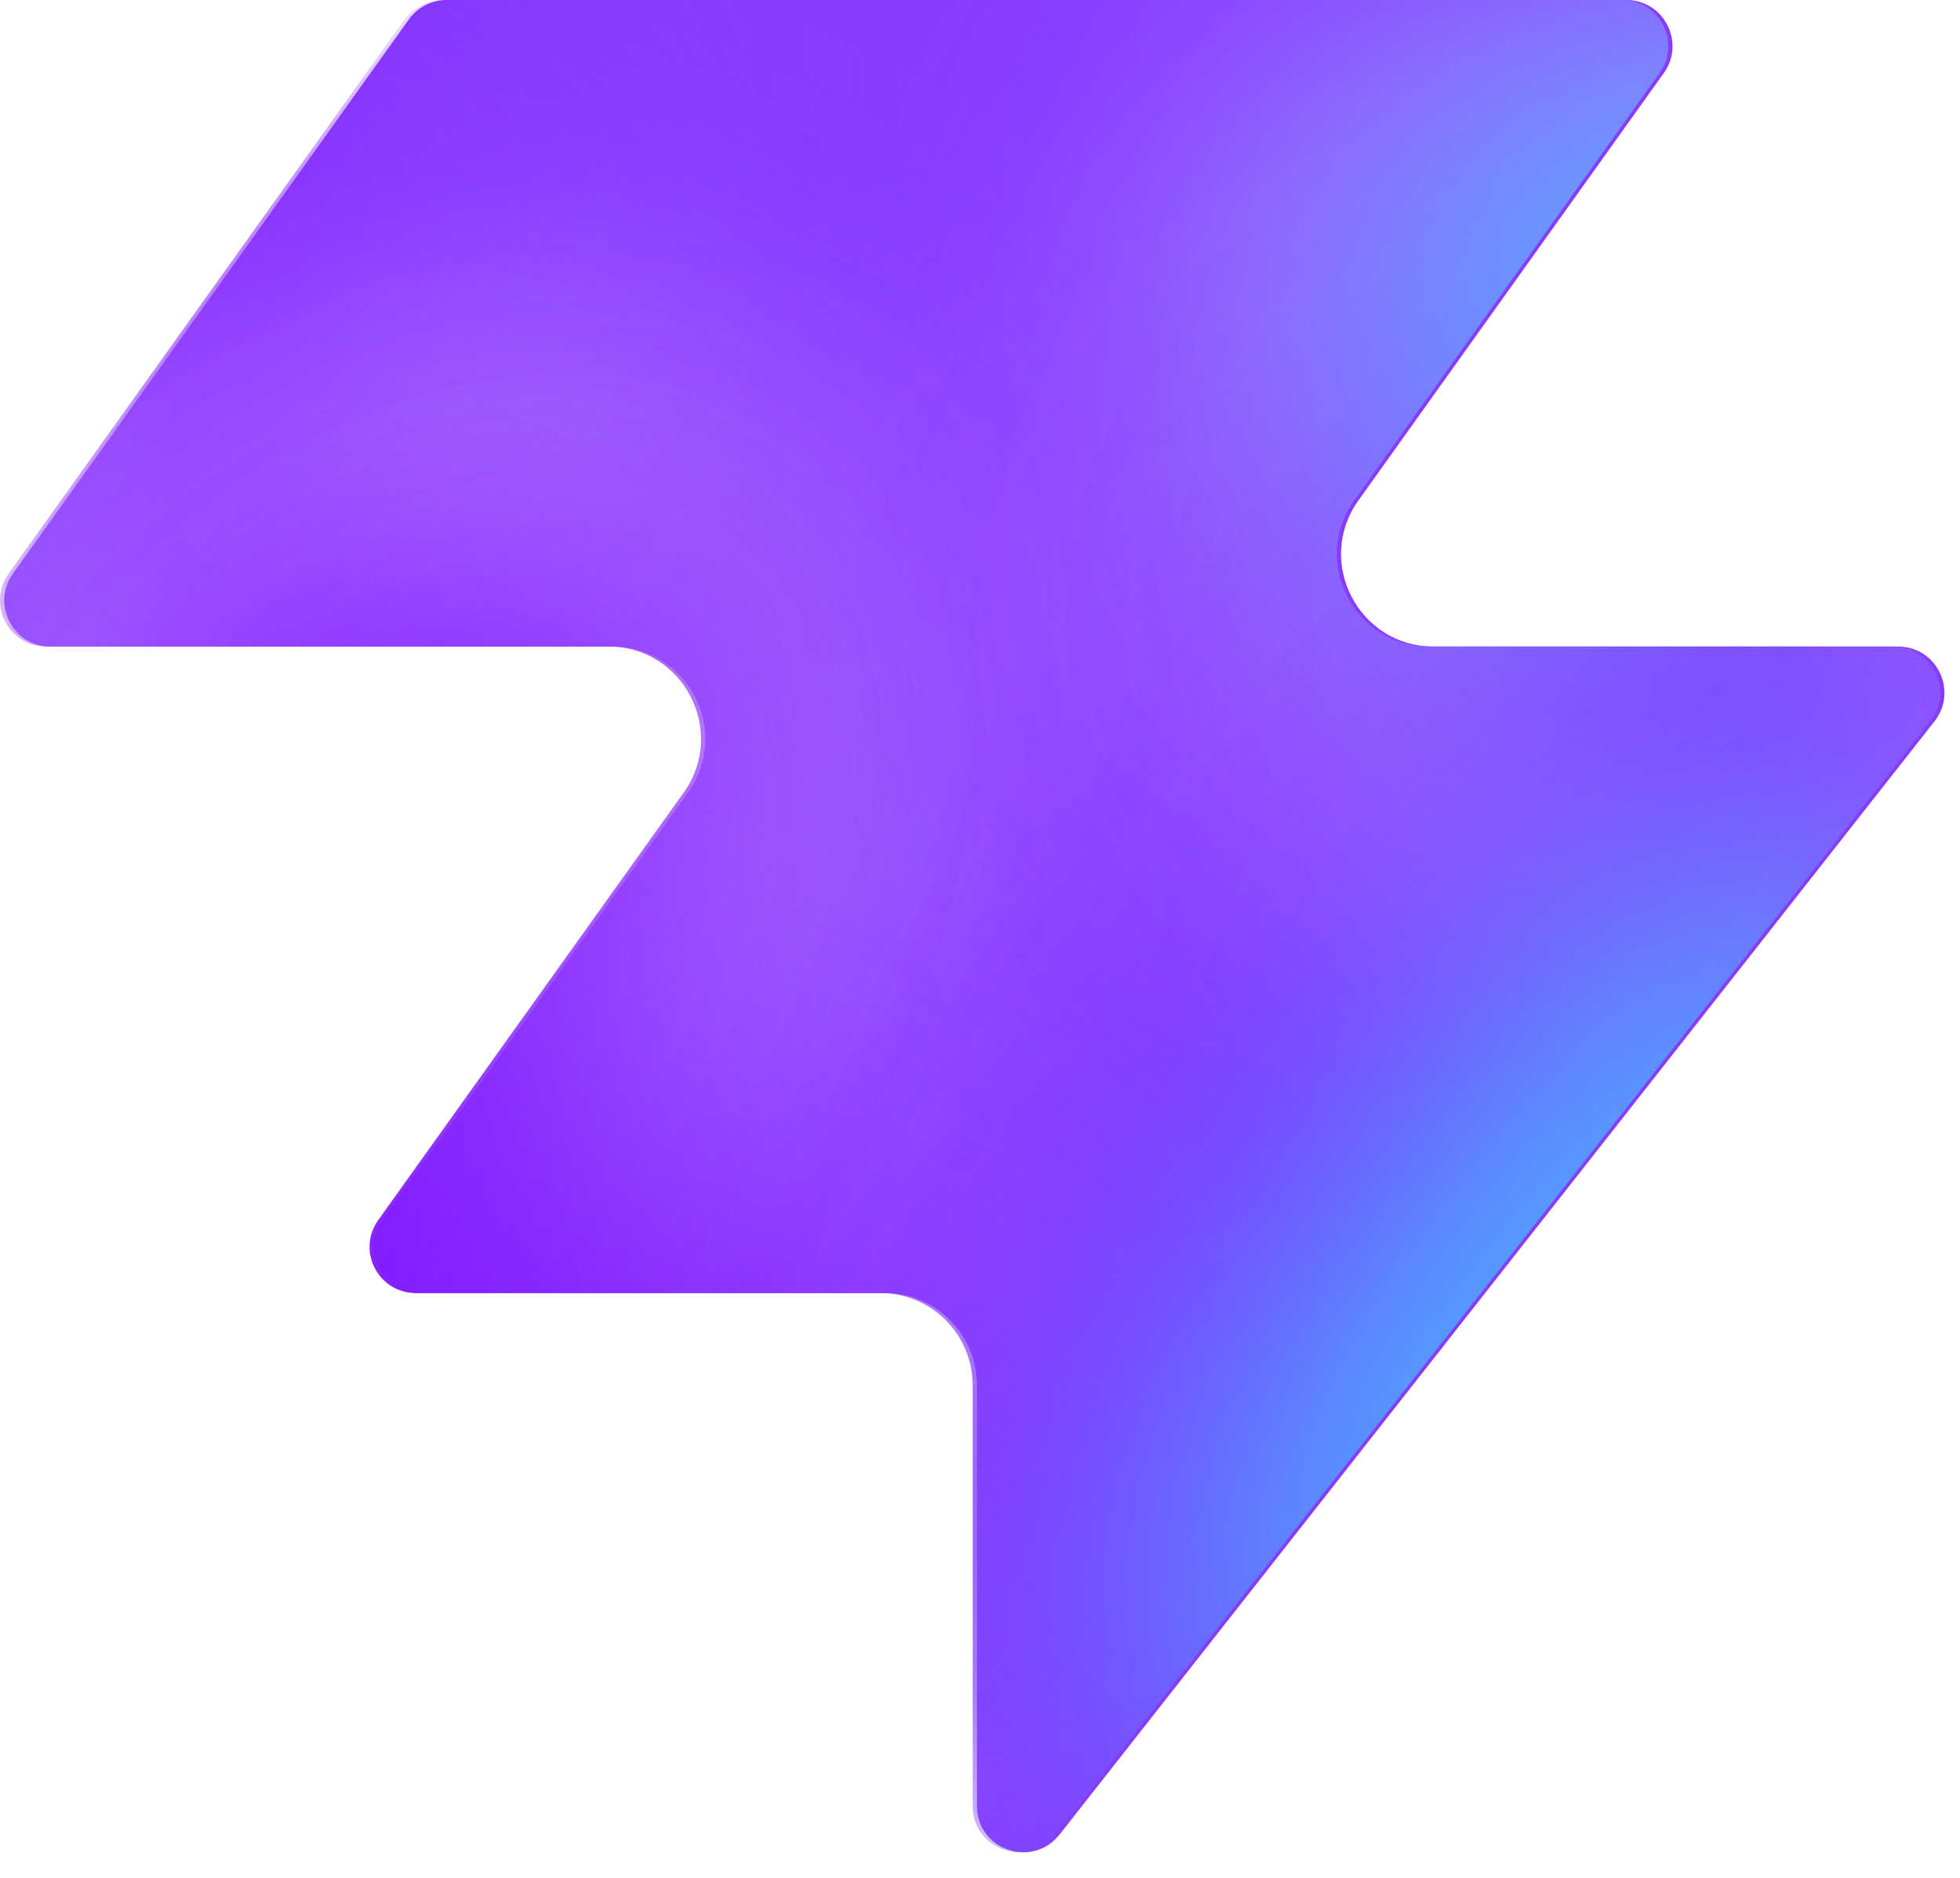
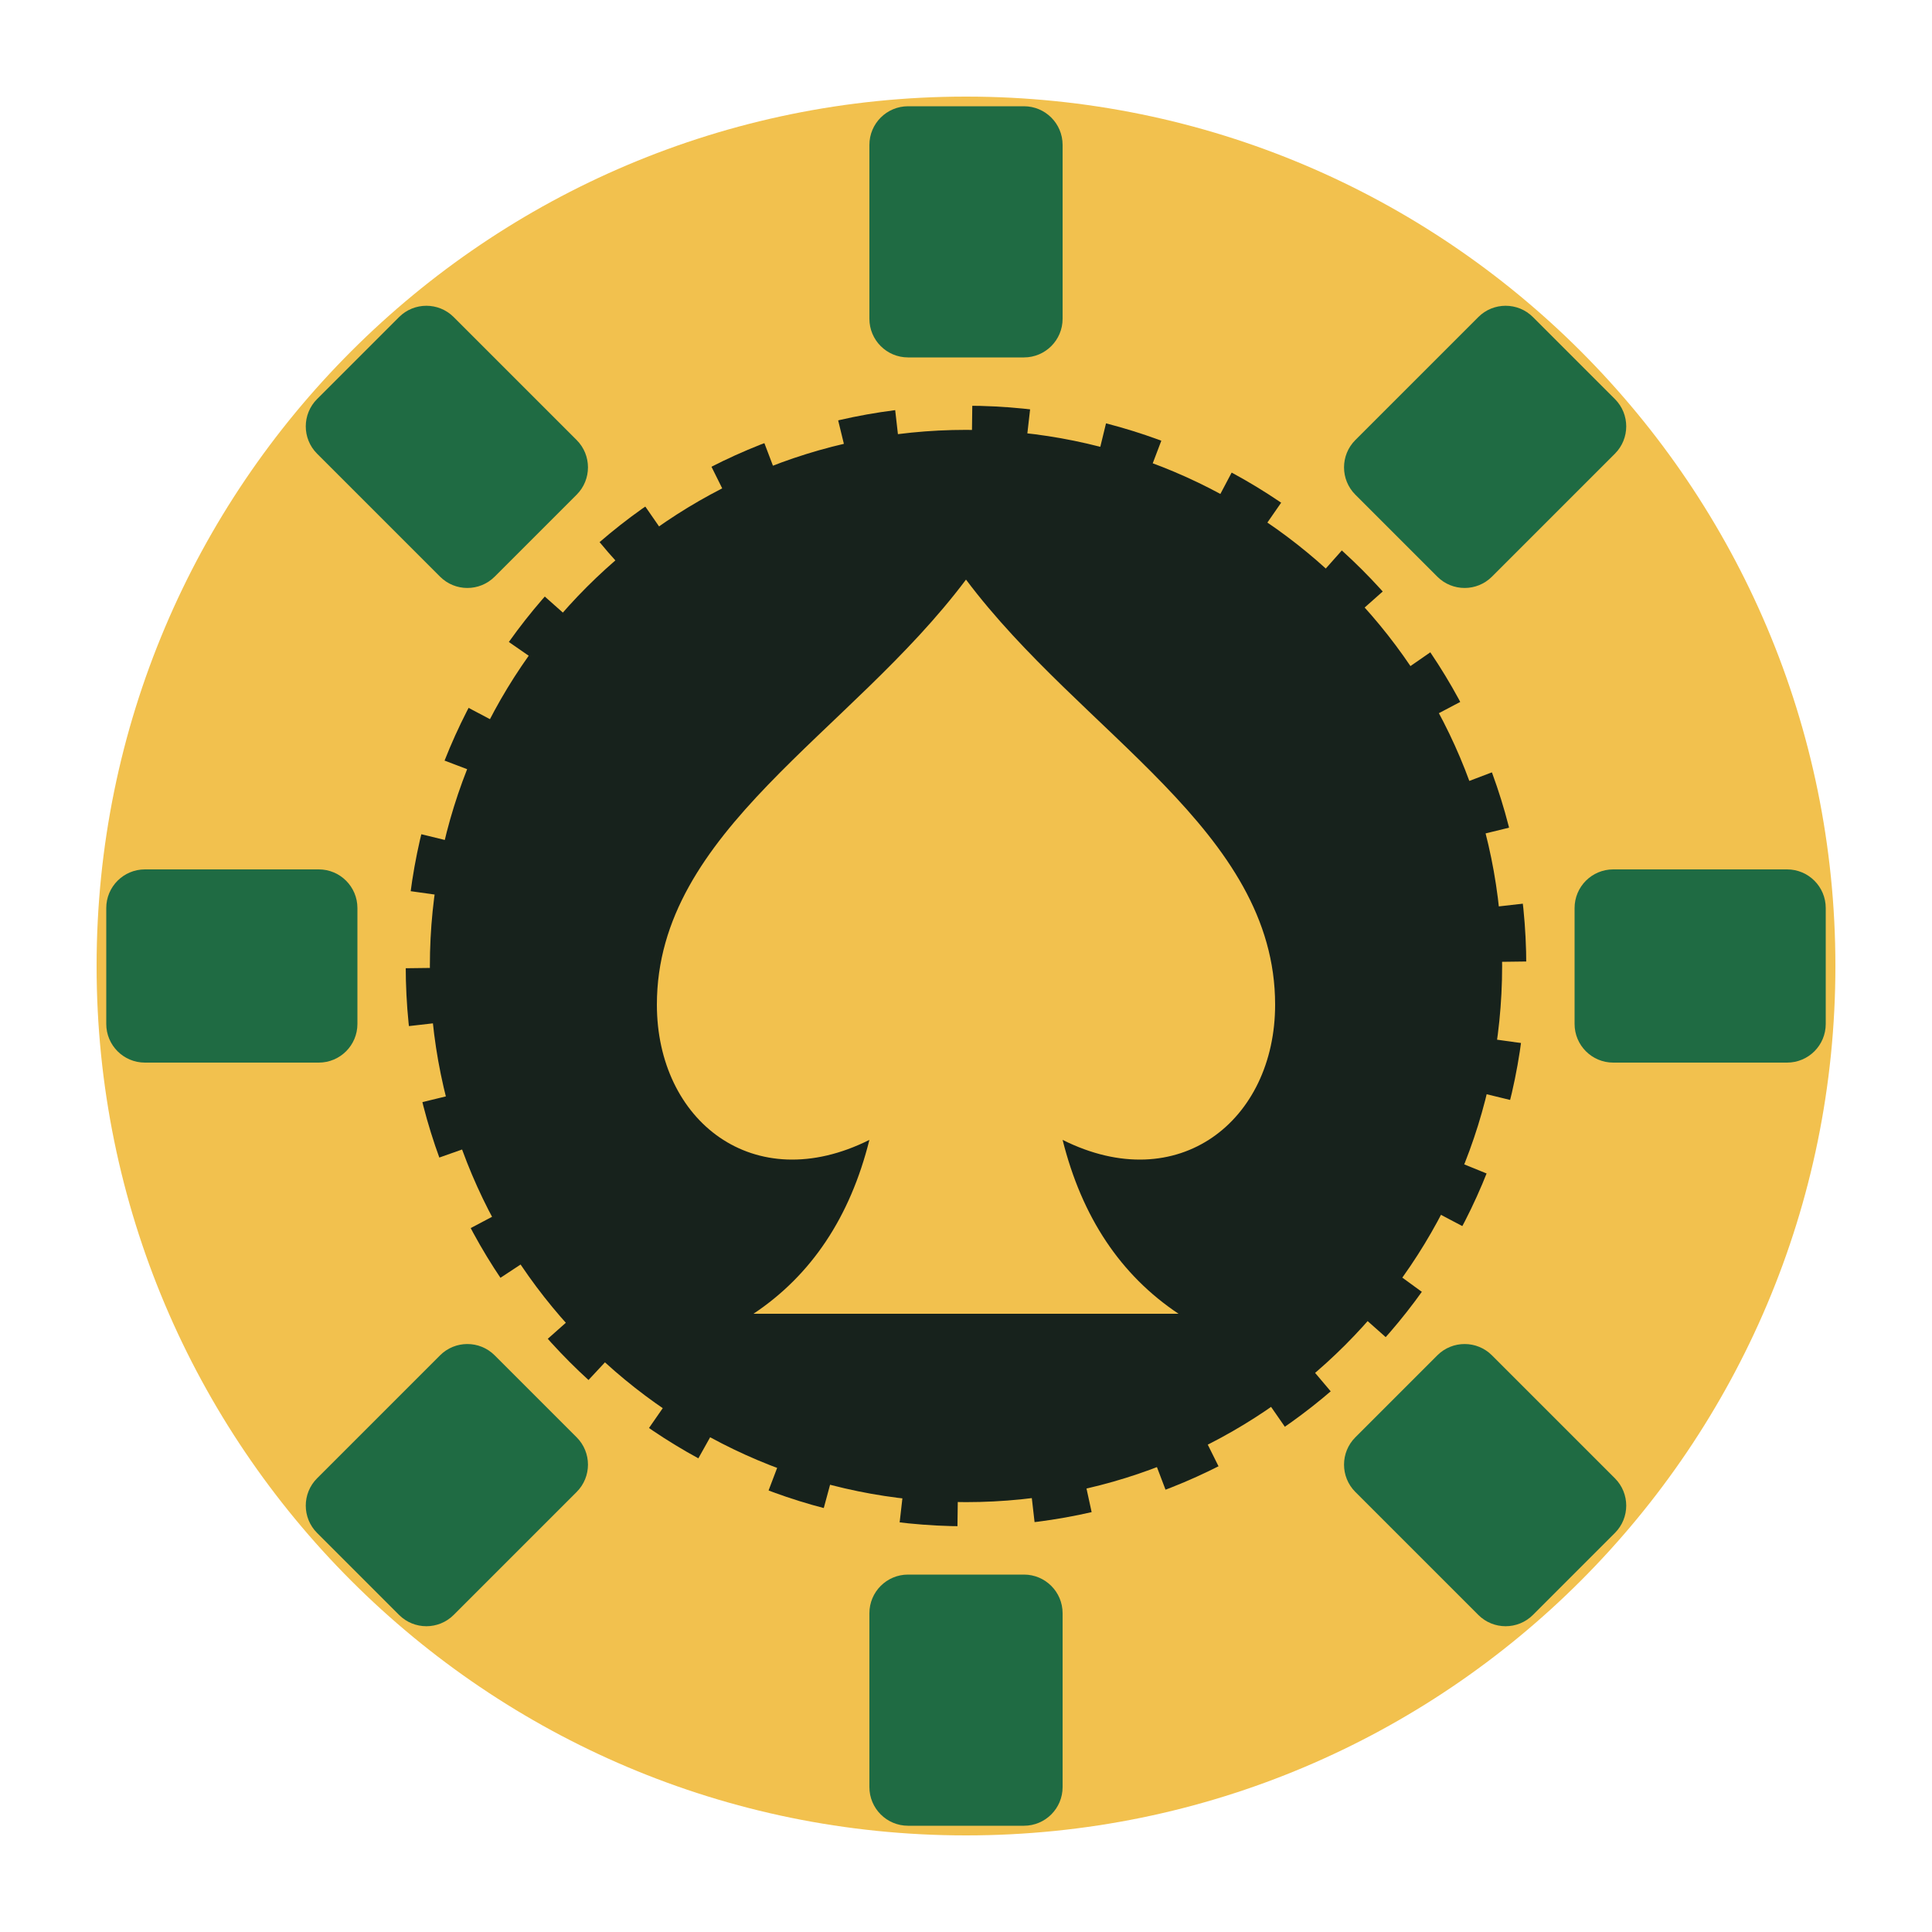
- <svg xmlns="http://www.w3.org/2000/svg" width="48" height="46" fill="none" viewBox="0 0 48 46">
-   <path fill="#863bff" d="M25.946 44.938c-.664.845-2.021.375-2.021-.698V33.937a2.26 2.26 0 0 0-2.262-2.262H10.287c-.92 0-1.456-1.04-.92-1.788l7.48-10.471c1.07-1.497 0-3.578-1.842-3.578H1.237c-.92 0-1.456-1.04-.92-1.788L10.013.474c.214-.297.556-.474.92-.474h28.894c.92 0 1.456 1.04.92 1.788l-7.48 10.471c-1.07 1.498 0 3.579 1.842 3.579h11.377c.943 0 1.473 1.088.89 1.83L25.947 44.94z" style="fill:#863bff;fill:color(display-p3 .525 .23 1);fill-opacity:1" />
-   <mask id="a" width="48" height="46" x="0" y="0" maskUnits="userSpaceOnUse" style="mask-type:alpha">
-     <path fill="#000" d="M25.842 44.938c-.664.844-2.021.375-2.021-.698V33.937a2.26 2.26 0 0 0-2.262-2.262H10.183c-.92 0-1.456-1.04-.92-1.788l7.48-10.471c1.07-1.498 0-3.579-1.842-3.579H1.133c-.92 0-1.456-1.04-.92-1.787L9.91.473c.214-.297.556-.474.92-.474h28.894c.92 0 1.456 1.04.92 1.788l-7.48 10.471c-1.07 1.498 0 3.578 1.842 3.578h11.377c.943 0 1.473 1.088.89 1.832L25.843 44.94z" style="fill:#000;fill-opacity:1" />
-   </mask>
-   <g mask="url(#a)">
-     <g filter="url(#b)">
-       <ellipse cx="5.508" cy="14.704" fill="#ede6ff" rx="5.508" ry="14.704" style="fill:#ede6ff;fill:color(display-p3 .927 .903 1);fill-opacity:1" transform="matrix(.00324 1 1 -.00324 -4.47 31.516)" />
+ <svg xmlns="http://www.w3.org/2000/svg" viewBox="0 0 100 100">
+   <defs>
+     <g id="spot">
+       <rect x="45" y="5.5" width="10" height="13" rx="2" />
    </g>
-     <g filter="url(#c)">
-       <ellipse cx="10.399" cy="29.851" fill="#ede6ff" rx="10.399" ry="29.851" style="fill:#ede6ff;fill:color(display-p3 .927 .903 1);fill-opacity:1" transform="matrix(.00324 1 1 -.00324 -39.328 7.883)" />
-     </g>
-     <g filter="url(#d)">
-       <ellipse cx="5.508" cy="30.487" fill="#7e14ff" rx="5.508" ry="30.487" style="fill:#7e14ff;fill:color(display-p3 .492 .077 1);fill-opacity:1" transform="rotate(89.814 -25.913 -14.639)scale(1 -1)" />
-     </g>
-     <g filter="url(#e)">
-       <ellipse cx="5.508" cy="30.599" fill="#7e14ff" rx="5.508" ry="30.599" style="fill:#7e14ff;fill:color(display-p3 .492 .077 1);fill-opacity:1" transform="rotate(89.814 -32.644 -3.334)scale(1 -1)" />
-     </g>
-     <g filter="url(#f)">
-       <ellipse cx="5.508" cy="30.599" fill="#7e14ff" rx="5.508" ry="30.599" style="fill:#7e14ff;fill:color(display-p3 .492 .077 1);fill-opacity:1" transform="matrix(.00324 1 1 -.00324 -34.34 30.47)" />
-     </g>
-     <g filter="url(#g)">
-       <ellipse cx="14.072" cy="22.078" fill="#ede6ff" rx="14.072" ry="22.078" style="fill:#ede6ff;fill:color(display-p3 .927 .903 1);fill-opacity:1" transform="rotate(93.35 24.506 48.493)scale(-1 1)" />
-     </g>
-     <g filter="url(#h)">
-       <ellipse cx="3.47" cy="21.501" fill="#7e14ff" rx="3.47" ry="21.501" style="fill:#7e14ff;fill:color(display-p3 .492 .077 1);fill-opacity:1" transform="rotate(89.009 28.708 47.59)scale(-1 1)" />
-     </g>
-     <g filter="url(#i)">
-       <ellipse cx="3.47" cy="21.501" fill="#7e14ff" rx="3.47" ry="21.501" style="fill:#7e14ff;fill:color(display-p3 .492 .077 1);fill-opacity:1" transform="rotate(89.009 28.708 47.59)scale(-1 1)" />
-     </g>
-     <g filter="url(#j)">
-       <ellipse cx=".387" cy="8.972" fill="#7e14ff" rx="4.407" ry="29.108" style="fill:#7e14ff;fill:color(display-p3 .492 .077 1);fill-opacity:1" transform="rotate(39.51 .387 8.972)" />
-     </g>
-     <g filter="url(#k)">
-       <ellipse cx="47.523" cy="-6.092" fill="#7e14ff" rx="4.407" ry="29.108" style="fill:#7e14ff;fill:color(display-p3 .492 .077 1);fill-opacity:1" transform="rotate(37.892 47.523 -6.092)" />
-     </g>
-     <g filter="url(#l)">
-       <ellipse cx="41.412" cy="6.333" fill="#47bfff" rx="5.971" ry="9.665" style="fill:#47bfff;fill:color(display-p3 .28 .748 1);fill-opacity:1" transform="rotate(37.892 41.412 6.333)" />
-     </g>
-     <g filter="url(#m)">
-       <ellipse cx="-1.879" cy="38.332" fill="#7e14ff" rx="4.407" ry="29.108" style="fill:#7e14ff;fill:color(display-p3 .492 .077 1);fill-opacity:1" transform="rotate(37.892 -1.88 38.332)" />
-     </g>
-     <g filter="url(#n)">
-       <ellipse cx="-1.879" cy="38.332" fill="#7e14ff" rx="4.407" ry="29.108" style="fill:#7e14ff;fill:color(display-p3 .492 .077 1);fill-opacity:1" transform="rotate(37.892 -1.88 38.332)" />
-     </g>
-     <g filter="url(#o)">
-       <ellipse cx="35.651" cy="29.907" fill="#7e14ff" rx="4.407" ry="29.108" style="fill:#7e14ff;fill:color(display-p3 .492 .077 1);fill-opacity:1" transform="rotate(37.892 35.651 29.907)" />
-     </g>
-     <g filter="url(#p)">
-       <ellipse cx="38.418" cy="32.4" fill="#47bfff" rx="5.971" ry="15.297" style="fill:#47bfff;fill:color(display-p3 .28 .748 1);fill-opacity:1" transform="rotate(37.892 38.418 32.4)" />
-     </g>
+   </defs>
+   <circle cx="50" cy="50" r="45" fill="#f2c14e" />
+   <g fill="#1f6b43">
+     <use href="#spot" />
+     <use href="#spot" transform="rotate(45 50 50)" />
+     <use href="#spot" transform="rotate(90 50 50)" />
+     <use href="#spot" transform="rotate(135 50 50)" />
+     <use href="#spot" transform="rotate(180 50 50)" />
+     <use href="#spot" transform="rotate(225 50 50)" />
+     <use href="#spot" transform="rotate(270 50 50)" />
+     <use href="#spot" transform="rotate(315 50 50)" />
  </g>
-   <defs>
-     <filter id="b" width="60.045" height="41.654" x="-19.77" y="16.149" color-interpolation-filters="sRGB" filterUnits="userSpaceOnUse">
-       <feFlood flood-opacity="0" result="BackgroundImageFix" />
-       <feBlend in="SourceGraphic" in2="BackgroundImageFix" result="shape" />
-       <feGaussianBlur result="effect1_foregroundBlur_2002_17158" stdDeviation="7.659" />
-     </filter>
-     <filter id="c" width="90.34" height="51.437" x="-54.613" y="-7.533" color-interpolation-filters="sRGB" filterUnits="userSpaceOnUse">
-       <feFlood flood-opacity="0" result="BackgroundImageFix" />
-       <feBlend in="SourceGraphic" in2="BackgroundImageFix" result="shape" />
-       <feGaussianBlur result="effect1_foregroundBlur_2002_17158" stdDeviation="7.659" />
-     </filter>
-     <filter id="d" width="79.355" height="29.4" x="-49.64" y="2.03" color-interpolation-filters="sRGB" filterUnits="userSpaceOnUse">
-       <feFlood flood-opacity="0" result="BackgroundImageFix" />
-       <feBlend in="SourceGraphic" in2="BackgroundImageFix" result="shape" />
-       <feGaussianBlur result="effect1_foregroundBlur_2002_17158" stdDeviation="4.596" />
-     </filter>
-     <filter id="e" width="79.579" height="29.4" x="-45.045" y="20.029" color-interpolation-filters="sRGB" filterUnits="userSpaceOnUse">
-       <feFlood flood-opacity="0" result="BackgroundImageFix" />
-       <feBlend in="SourceGraphic" in2="BackgroundImageFix" result="shape" />
-       <feGaussianBlur result="effect1_foregroundBlur_2002_17158" stdDeviation="4.596" />
-     </filter>
-     <filter id="f" width="79.579" height="29.4" x="-43.513" y="21.178" color-interpolation-filters="sRGB" filterUnits="userSpaceOnUse">
-       <feFlood flood-opacity="0" result="BackgroundImageFix" />
-       <feBlend in="SourceGraphic" in2="BackgroundImageFix" result="shape" />
-       <feGaussianBlur result="effect1_foregroundBlur_2002_17158" stdDeviation="4.596" />
-     </filter>
-     <filter id="g" width="74.749" height="58.852" x="15.756" y="-17.901" color-interpolation-filters="sRGB" filterUnits="userSpaceOnUse">
-       <feFlood flood-opacity="0" result="BackgroundImageFix" />
-       <feBlend in="SourceGraphic" in2="BackgroundImageFix" result="shape" />
-       <feGaussianBlur result="effect1_foregroundBlur_2002_17158" stdDeviation="7.659" />
-     </filter>
-     <filter id="h" width="61.377" height="25.362" x="23.548" y="2.284" color-interpolation-filters="sRGB" filterUnits="userSpaceOnUse">
-       <feFlood flood-opacity="0" result="BackgroundImageFix" />
-       <feBlend in="SourceGraphic" in2="BackgroundImageFix" result="shape" />
-       <feGaussianBlur result="effect1_foregroundBlur_2002_17158" stdDeviation="4.596" />
-     </filter>
-     <filter id="i" width="61.377" height="25.362" x="23.548" y="2.284" color-interpolation-filters="sRGB" filterUnits="userSpaceOnUse">
-       <feFlood flood-opacity="0" result="BackgroundImageFix" />
-       <feBlend in="SourceGraphic" in2="BackgroundImageFix" result="shape" />
-       <feGaussianBlur result="effect1_foregroundBlur_2002_17158" stdDeviation="4.596" />
-     </filter>
-     <filter id="j" width="56.045" height="63.649" x="-27.636" y="-22.853" color-interpolation-filters="sRGB" filterUnits="userSpaceOnUse">
-       <feFlood flood-opacity="0" result="BackgroundImageFix" />
-       <feBlend in="SourceGraphic" in2="BackgroundImageFix" result="shape" />
-       <feGaussianBlur result="effect1_foregroundBlur_2002_17158" stdDeviation="4.596" />
-     </filter>
-     <filter id="k" width="54.814" height="64.646" x="20.116" y="-38.415" color-interpolation-filters="sRGB" filterUnits="userSpaceOnUse">
-       <feFlood flood-opacity="0" result="BackgroundImageFix" />
-       <feBlend in="SourceGraphic" in2="BackgroundImageFix" result="shape" />
-       <feGaussianBlur result="effect1_foregroundBlur_2002_17158" stdDeviation="4.596" />
-     </filter>
-     <filter id="l" width="33.541" height="35.313" x="24.641" y="-11.323" color-interpolation-filters="sRGB" filterUnits="userSpaceOnUse">
-       <feFlood flood-opacity="0" result="BackgroundImageFix" />
-       <feBlend in="SourceGraphic" in2="BackgroundImageFix" result="shape" />
-       <feGaussianBlur result="effect1_foregroundBlur_2002_17158" stdDeviation="4.596" />
-     </filter>
-     <filter id="m" width="54.814" height="64.646" x="-29.286" y="6.009" color-interpolation-filters="sRGB" filterUnits="userSpaceOnUse">
-       <feFlood flood-opacity="0" result="BackgroundImageFix" />
-       <feBlend in="SourceGraphic" in2="BackgroundImageFix" result="shape" />
-       <feGaussianBlur result="effect1_foregroundBlur_2002_17158" stdDeviation="4.596" />
-     </filter>
-     <filter id="n" width="54.814" height="64.646" x="-29.286" y="6.009" color-interpolation-filters="sRGB" filterUnits="userSpaceOnUse">
-       <feFlood flood-opacity="0" result="BackgroundImageFix" />
-       <feBlend in="SourceGraphic" in2="BackgroundImageFix" result="shape" />
-       <feGaussianBlur result="effect1_foregroundBlur_2002_17158" stdDeviation="4.596" />
-     </filter>
-     <filter id="o" width="54.814" height="64.646" x="8.244" y="-2.416" color-interpolation-filters="sRGB" filterUnits="userSpaceOnUse">
-       <feFlood flood-opacity="0" result="BackgroundImageFix" />
-       <feBlend in="SourceGraphic" in2="BackgroundImageFix" result="shape" />
-       <feGaussianBlur result="effect1_foregroundBlur_2002_17158" stdDeviation="4.596" />
-     </filter>
-     <filter id="p" width="39.409" height="43.623" x="18.713" y="10.588" color-interpolation-filters="sRGB" filterUnits="userSpaceOnUse">
-       <feFlood flood-opacity="0" result="BackgroundImageFix" />
-       <feBlend in="SourceGraphic" in2="BackgroundImageFix" result="shape" />
-       <feGaussianBlur result="effect1_foregroundBlur_2002_17158" stdDeviation="4.596" />
-     </filter>
-   </defs>
+   <circle cx="50" cy="50" r="29" fill="#17221c" stroke="#f2c14e" stroke-width="2.5" stroke-dasharray="4 3" />
+   <path fill="#f2c14e" d="M50 30 C44 38 34 43 34 52 C34 58 39 62 45 59 C44 63 42 66 39 68 L61 68 C58 66 56 63 55 59 C61 62 66 58 66 52 C66 43 56 38 50 30 Z" />
</svg>
